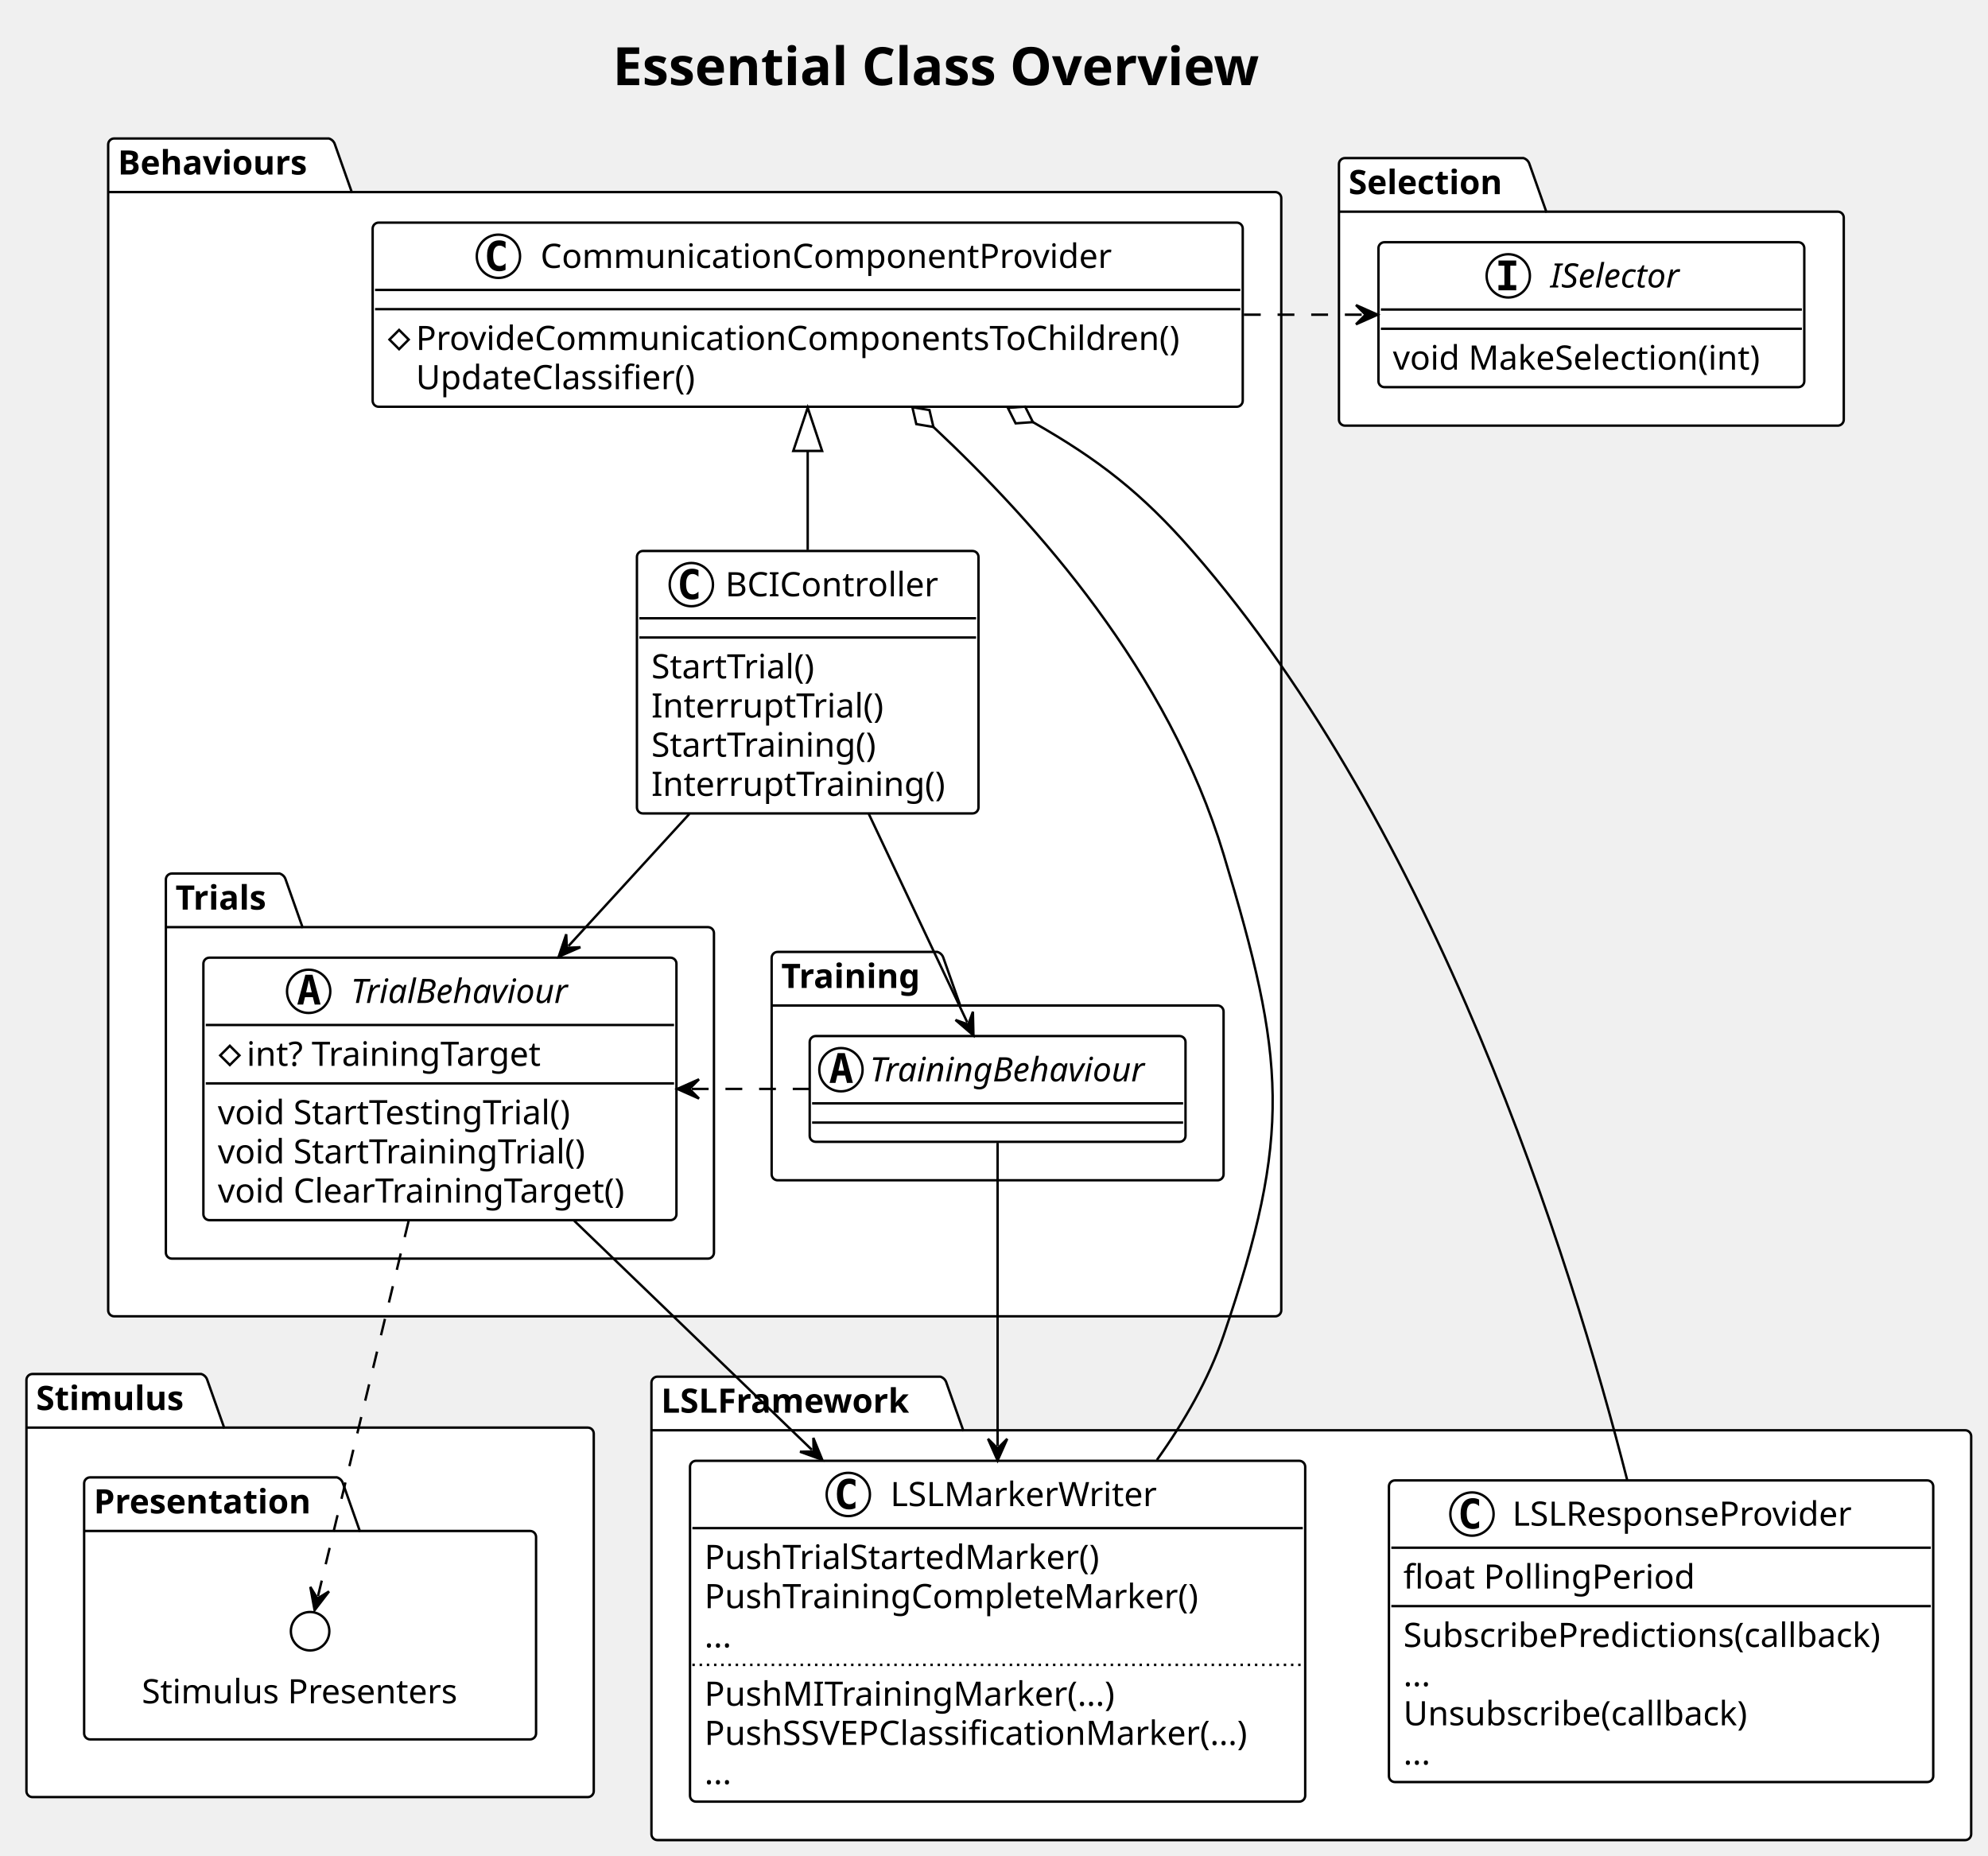
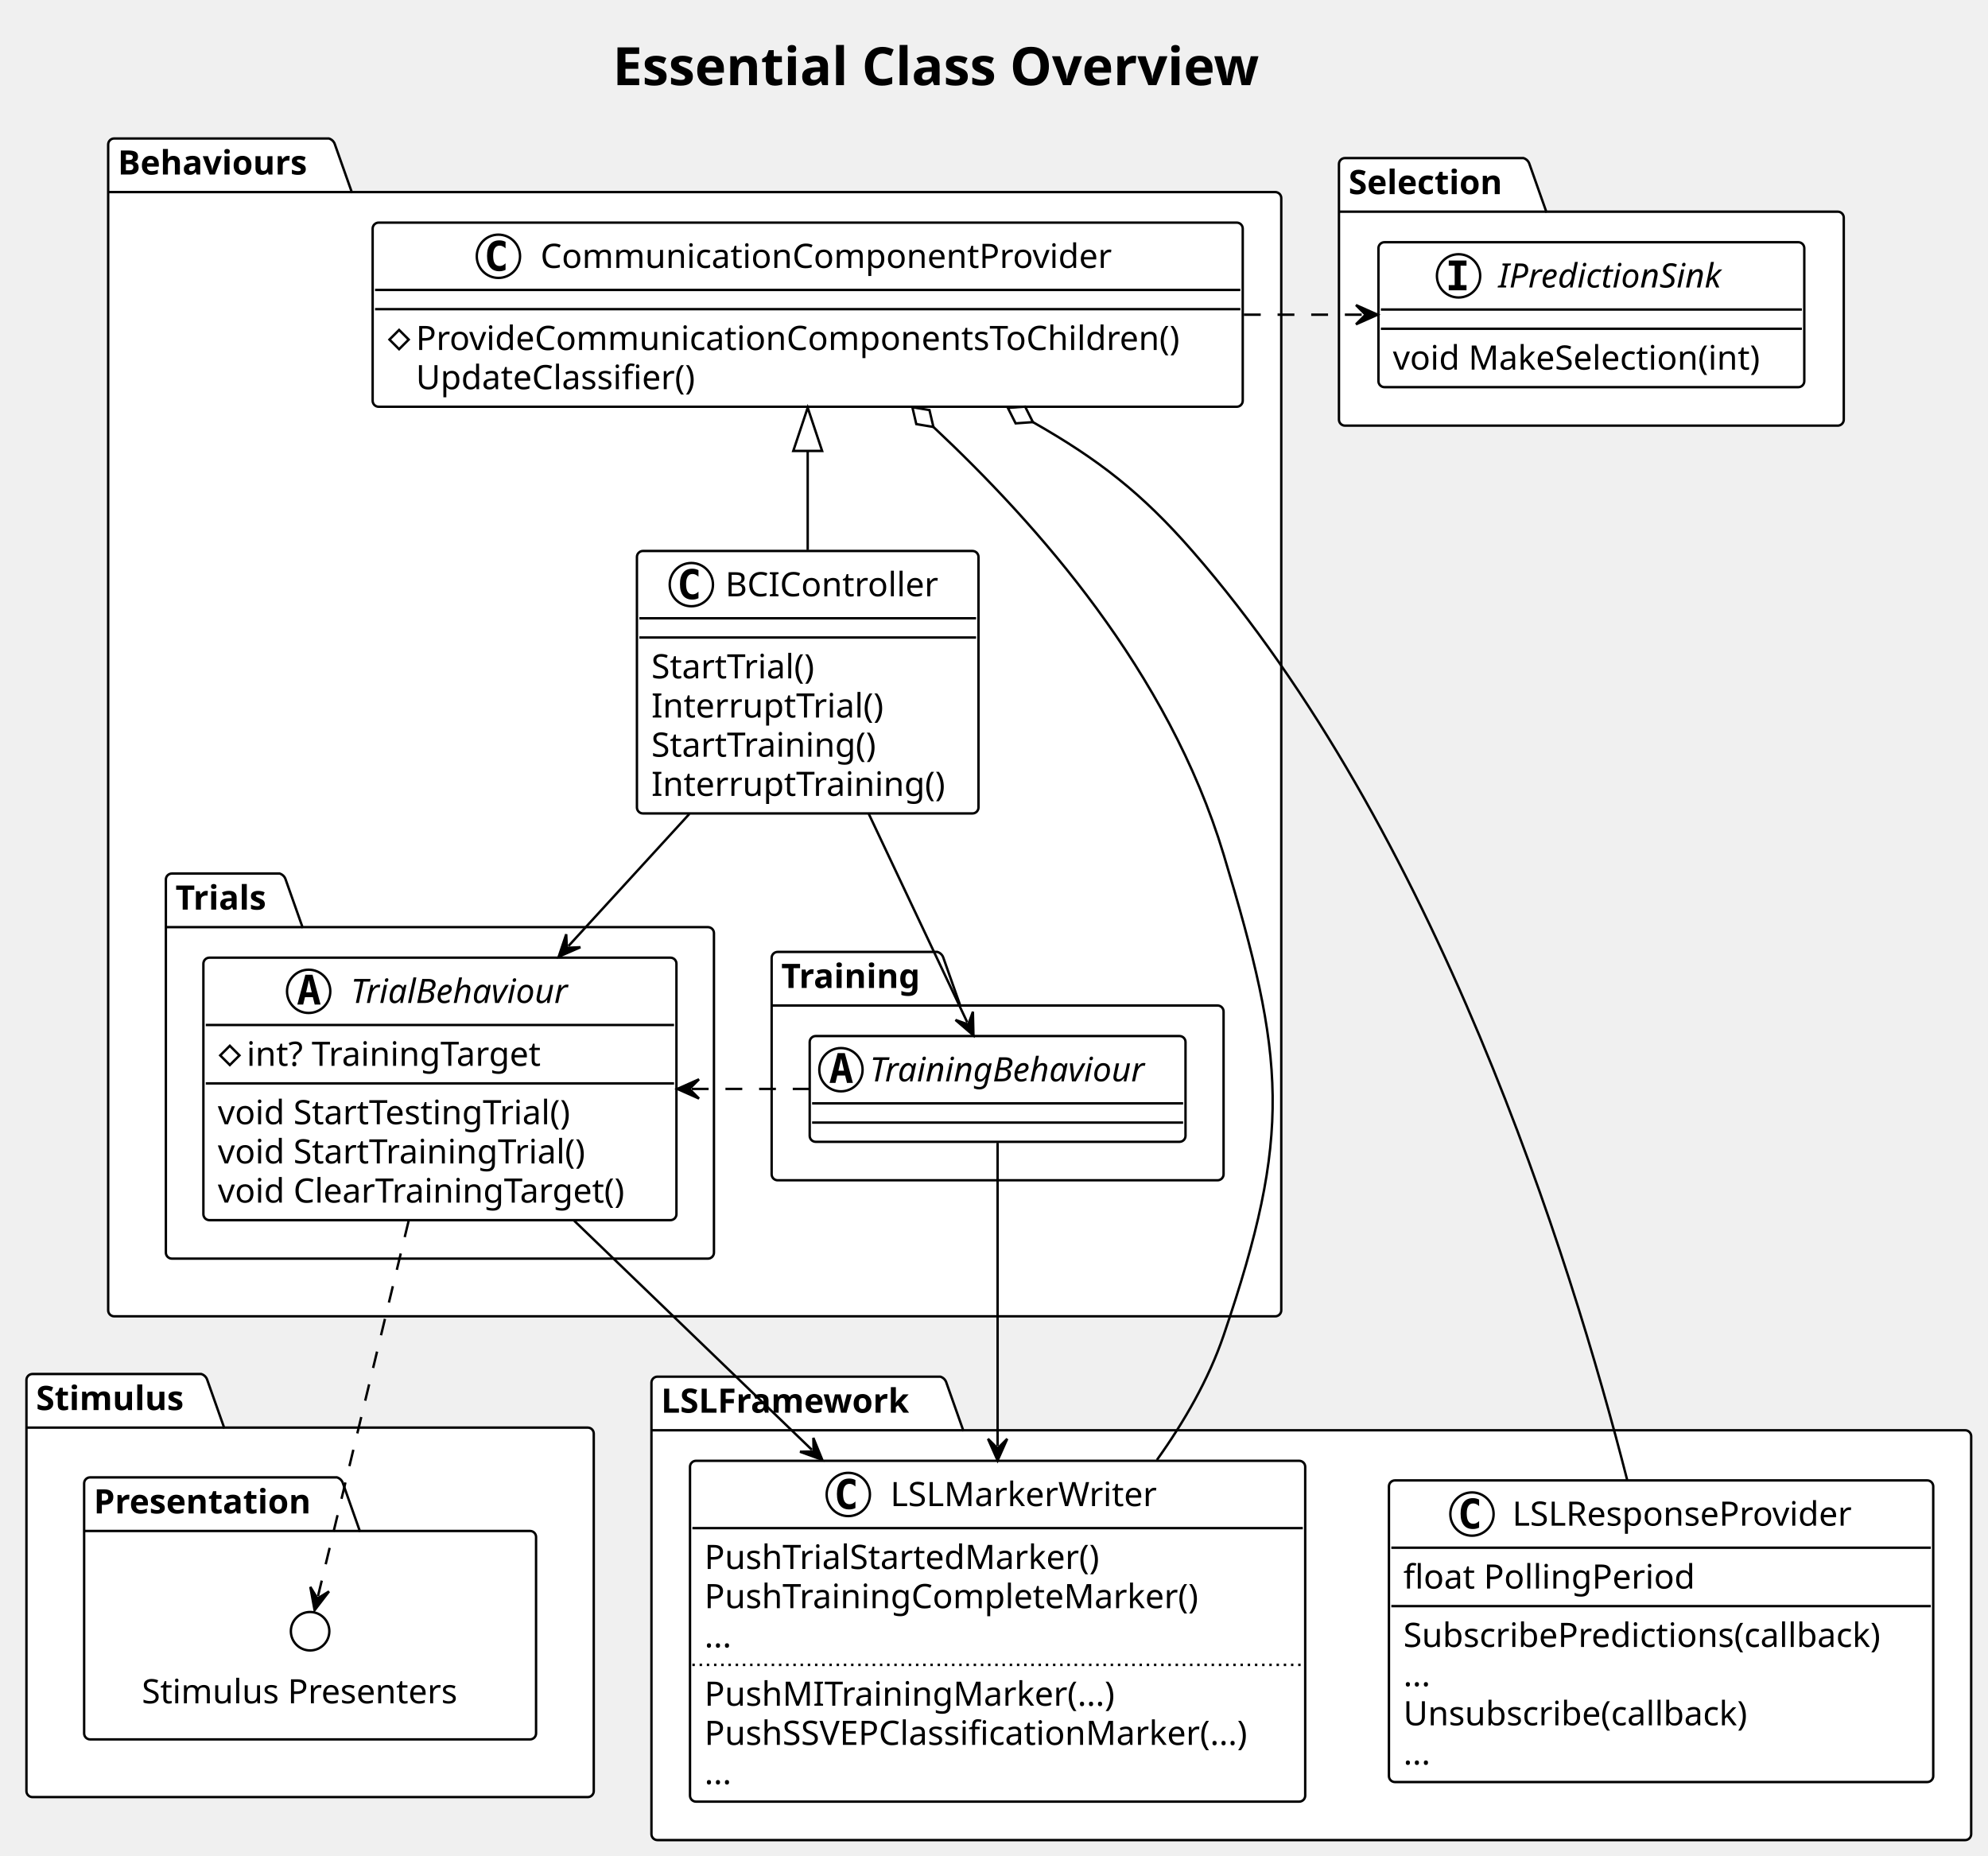
<svg xmlns="http://www.w3.org/2000/svg" contentStyleType="text/css" data-diagram-type="CLASS" height="772px" preserveAspectRatio="none" style="width:827px;height:772px;background:#FFFFFF;" version="1.1" viewBox="0 0 827 772" width="827px" zoomAndPan="magnify">
  <defs />
  <g>
    <g class="title" data-source-line="2">
      <text fill="#000000" font-family="Verdana" font-size="22" font-weight="bold" lengthAdjust="spacing" textLength="308.226" x="254.887" y="35.421">Essential Class Overview</text>
    </g>
    <g class="cluster" data-qualified-name="Selection" data-source-line="5" id="ent0003">
      <path d="M559.5,65.759 L633.747,65.759 A3.75,3.75 0 0 1 636.247,68.259 L643.247,88.056 L764.5,88.056 A2.5,2.5 0 0 1 767,90.556 L767,174.559 A2.5,2.5 0 0 1 764.5,177.059 L559.5,177.059 A2.5,2.5 0 0 1 557,174.559 L557,68.259 A2.5,2.5 0 0 1 559.5,65.759" fill="#FFFFFF" style="stroke:#000000;stroke-width:1;" />
      <line style="stroke:#000000;stroke-width:1;" x1="557" x2="643.247" y1="88.056" y2="88.056" />
      <text fill="#000000" font-family="Verdana" font-size="14" font-weight="bold" lengthAdjust="spacing" textLength="73.247" x="561" y="80.754">Selection</text>
    </g>
    <g class="cluster" data-qualified-name="Stimulus" data-source-line="15" id="ent0008">
      <path d="M13.5,571.579 L83.728,571.579 A3.75,3.75 0 0 1 86.228,574.079 L93.228,593.876 L244.5,593.876 A2.5,2.5 0 0 1 247,596.376 L247,745.079 A2.5,2.5 0 0 1 244.5,747.579 L13.5,747.579 A2.5,2.5 0 0 1 11,745.079 L11,574.079 A2.5,2.5 0 0 1 13.5,571.579" fill="#FFFFFF" style="stroke:#000000;stroke-width:1;" />
      <line style="stroke:#000000;stroke-width:1;" x1="11" x2="93.228" y1="593.876" y2="593.876" />
      <text fill="#000000" font-family="Verdana" font-size="14" font-weight="bold" lengthAdjust="spacing" textLength="69.228" x="15" y="586.574">Stimulus</text>
    </g>
    <g class="cluster" data-qualified-name="Stimulus.Presentation" data-source-line="9" id="ent0004">
      <path d="M37.5,614.579 L140.171,614.579 A3.75,3.75 0 0 1 142.671,617.079 L149.671,636.876 L220.5,636.876 A2.5,2.5 0 0 1 223,639.376 L223,721.079 A2.5,2.5 0 0 1 220.5,723.579 L37.5,723.579 A2.5,2.5 0 0 1 35,721.079 L35,617.079 A2.5,2.5 0 0 1 37.5,614.579" fill="#FFFFFF" style="stroke:#000000;stroke-width:1;" />
      <line style="stroke:#000000;stroke-width:1;" x1="35" x2="149.671" y1="636.876" y2="636.876" />
      <text fill="#000000" font-family="Verdana" font-size="14" font-weight="bold" lengthAdjust="spacing" textLength="101.671" x="39" y="629.574">Presentation</text>
    </g>
    <g class="cluster" data-qualified-name="Behaviours" data-source-line="14" id="ent0006">
      <path d="M47.5,57.609 L136.827,57.609 A3.75,3.75 0 0 1 139.327,60.109 L146.327,79.906 L530.5,79.906 A2.5,2.5 0 0 1 533,82.406 L533,545.079 A2.5,2.5 0 0 1 530.5,547.579 L47.5,547.579 A2.5,2.5 0 0 1 45,545.079 L45,60.109 A2.5,2.5 0 0 1 47.5,57.609" fill="#FFFFFF" style="stroke:#000000;stroke-width:1;" />
      <line style="stroke:#000000;stroke-width:1;" x1="45" x2="146.327" y1="79.906" y2="79.906" />
      <text fill="#000000" font-family="Verdana" font-size="14" font-weight="bold" lengthAdjust="spacing" textLength="88.327" x="49" y="72.605">Behaviours</text>
    </g>
    <g class="cluster" data-qualified-name="Behaviours.Trials" data-source-line="27" id="ent0011">
      <path d="M71.5,363.389 L116.332,363.389 A3.75,3.75 0 0 1 118.832,365.889 L125.832,385.686 L294.5,385.686 A2.5,2.5 0 0 1 297,388.186 L297,521.079 A2.5,2.5 0 0 1 294.5,523.579 L71.5,523.579 A2.5,2.5 0 0 1 69,521.079 L69,365.889 A2.5,2.5 0 0 1 71.5,363.389" fill="#FFFFFF" style="stroke:#000000;stroke-width:1;" />
      <line style="stroke:#000000;stroke-width:1;" x1="69" x2="125.832" y1="385.686" y2="385.686" />
      <text fill="#000000" font-family="Verdana" font-size="14" font-weight="bold" lengthAdjust="spacing" textLength="43.832" x="73" y="378.385">Trials</text>
    </g>
    <g class="cluster" data-qualified-name="Behaviours.Training" data-source-line="36" id="ent0013">
      <path d="M323.5,395.989 L389.954,395.989 A3.75,3.75 0 0 1 392.454,398.489 L399.454,418.286 L506.5,418.286 A2.5,2.5 0 0 1 509,420.786 L509,488.489 A2.5,2.5 0 0 1 506.5,490.989 L323.5,490.989 A2.5,2.5 0 0 1 321,488.489 L321,398.489 A2.5,2.5 0 0 1 323.5,395.989" fill="#FFFFFF" style="stroke:#000000;stroke-width:1;" />
      <line style="stroke:#000000;stroke-width:1;" x1="321" x2="399.454" y1="418.286" y2="418.286" />
      <text fill="#000000" font-family="Verdana" font-size="14" font-weight="bold" lengthAdjust="spacing" textLength="65.454" x="325" y="410.985">Training</text>
    </g>
    <g class="cluster" data-qualified-name="LSLFramework" data-source-line="45" id="ent0018">
      <path d="M273.5,572.689 L391.19,572.689 A3.75,3.75 0 0 1 393.69,575.189 L400.69,594.986 L817.5,594.986 A2.5,2.5 0 0 1 820,597.486 L820,762.969 A2.5,2.5 0 0 1 817.5,765.469 L273.5,765.469 A2.5,2.5 0 0 1 271,762.969 L271,575.189 A2.5,2.5 0 0 1 273.5,572.689" fill="#FFFFFF" style="stroke:#000000;stroke-width:1;" />
      <line style="stroke:#000000;stroke-width:1;" x1="271" x2="400.69" y1="594.986" y2="594.986" />
      <text fill="#000000" font-family="Verdana" font-size="14" font-weight="bold" lengthAdjust="spacing" textLength="116.689" x="275" y="587.684">LSLFramework</text>
    </g>
-     <g class="entity" data-qualified-name="Selection.ISelector" data-source-line="5" id="ent0002">
+     <g class="entity" data-qualified-name="Selection.IPredictionSink" data-source-line="5" id="ent0002">
      <rect fill="#FFFFFF" height="60.297" rx="2.5" ry="2.5" style="stroke:#000000;stroke-width:1;" width="177.149" x="573.43" y="100.759" />
-       <ellipse cx="627.435" cy="114.759" fill="#FFFFFF" rx="9" ry="9" style="stroke:#000000;stroke-width:1;" />
-       <path d="M623.357,110.525 L623.357,108.369 L630.747,108.369 L630.747,110.525 L628.279,110.525 L628.279,118.603 L630.747,118.603 L630.747,120.759 L623.357,120.759 L623.357,118.603 L625.826,118.603 L625.826,110.525 L623.357,110.525 Z " fill="#000000" />
-       <text fill="#000000" font-family="Verdana" font-size="14" font-style="italic" lengthAdjust="spacing" textLength="61.64" x="644.935" y="119.606">ISelector</text>
+       <ellipse cx="606.753" cy="114.759" fill="#FFFFFF" rx="9" ry="9" style="stroke:#000000;stroke-width:1;" />
+       <path d="M602.674,110.525 L602.674,108.369 L610.065,108.369 L610.065,110.525 L607.596,110.525 L607.596,118.603 L610.065,118.603 L610.065,120.759 L602.674,120.759 L602.674,118.603 L605.143,118.603 L605.143,110.525 L602.674,110.525 Z " fill="#000000" />
+       <text fill="#000000" font-family="Verdana" font-size="14" font-style="italic" lengthAdjust="spacing" textLength="103.988" x="623.269" y="119.606">IPredictionSink</text>
      <line style="stroke:#000000;stroke-width:1;" x1="574.43" x2="749.579" y1="128.759" y2="128.759" />
      <line style="stroke:#000000;stroke-width:1;" x1="574.43" x2="749.579" y1="136.759" y2="136.759" />
      <text fill="#000000" font-family="Verdana" font-size="14" lengthAdjust="spacing" textLength="165.149" x="579.43" y="153.755">void MakeSelection(int)</text>
    </g>
    <g class="entity" data-qualified-name="Stimulus.Presentation.presenters" data-source-line="10" id="ent0005">
      <ellipse cx="129" cy="678.579" fill="#FFFFFF" rx="8" ry="8" style="stroke:#000000;stroke-width:1;" />
      <text fill="#000000" font-family="Verdana" font-size="14" lengthAdjust="spacing" textLength="140.027" x="58.986" y="708.574">Stimulus Presenters</text>
    </g>
    <g class="entity" data-qualified-name="Behaviours.BCIController" data-source-line="15" id="ent0007">
      <rect fill="#FFFFFF" height="109.188" rx="2.5" ry="2.5" style="stroke:#000000;stroke-width:1;" width="142.088" x="264.96" y="229.199" />
      <ellipse cx="287.593" cy="243.199" fill="#FFFFFF" rx="9" ry="9" style="stroke:#000000;stroke-width:1;" />
      <path d="M290.562,248.84 Q289.983,249.137 289.343,249.278 Q288.702,249.434 287.999,249.434 Q285.499,249.434 284.171,247.793 Q282.858,246.137 282.858,243.012 Q282.858,239.887 284.171,238.231 Q285.499,236.574 287.999,236.574 Q288.702,236.574 289.343,236.731 Q289.999,236.887 290.562,237.184 L290.562,239.903 Q289.937,239.324 289.343,239.059 Q288.749,238.778 288.124,238.778 Q286.78,238.778 286.093,239.856 Q285.405,240.918 285.405,243.012 Q285.405,245.106 286.093,246.184 Q286.78,247.246 288.124,247.246 Q288.749,247.246 289.343,246.981 Q289.937,246.699 290.562,246.121 L290.562,248.84 Z " fill="#000000" />
      <text fill="#000000" font-family="Verdana" font-size="14" lengthAdjust="spacing" textLength="92.682" x="301.733" y="248.046">BCIController</text>
      <line style="stroke:#000000;stroke-width:1;" x1="265.96" x2="406.048" y1="257.199" y2="257.199" />
      <line style="stroke:#000000;stroke-width:1;" x1="265.96" x2="406.048" y1="265.199" y2="265.199" />
      <text fill="#000000" font-family="Verdana" font-size="14" lengthAdjust="spacing" textLength="75.79" x="270.96" y="282.195">StartTrial()</text>
      <text fill="#000000" font-family="Verdana" font-size="14" lengthAdjust="spacing" textLength="103.455" x="270.96" y="298.491">InterruptTrial()</text>
      <text fill="#000000" font-family="Verdana" font-size="14" lengthAdjust="spacing" textLength="102.423" x="270.96" y="314.788">StartTraining()</text>
      <text fill="#000000" font-family="Verdana" font-size="14" lengthAdjust="spacing" textLength="130.088" x="270.96" y="331.085">InterruptTraining()</text>
    </g>
    <g class="entity" data-qualified-name="Behaviours.CommunicationComponentProvider" data-source-line="16" id="ent0009">
      <rect fill="#FFFFFF" height="76.594" rx="2.5" ry="2.5" style="stroke:#000000;stroke-width:1;" width="361.955" x="155.02" y="92.609" />
      <ellipse cx="207.338" cy="106.609" fill="#FFFFFF" rx="9" ry="9" style="stroke:#000000;stroke-width:1;" />
      <path d="M210.307,112.25 Q209.728,112.547 209.088,112.688 Q208.447,112.844 207.744,112.844 Q205.244,112.844 203.916,111.203 Q202.603,109.547 202.603,106.422 Q202.603,103.297 203.916,101.641 Q205.244,99.984 207.744,99.984 Q208.447,99.984 209.088,100.141 Q209.744,100.297 210.307,100.594 L210.307,103.312 Q209.682,102.734 209.088,102.469 Q208.494,102.188 207.869,102.188 Q206.525,102.188 205.838,103.266 Q205.15,104.328 205.15,106.422 Q205.15,108.516 205.838,109.594 Q206.525,110.656 207.869,110.656 Q208.494,110.656 209.088,110.391 Q209.682,110.109 210.307,109.531 L210.307,112.25 Z " fill="#000000" />
      <text fill="#000000" font-family="Verdana" font-size="14" lengthAdjust="spacing" textLength="249.819" x="224.838" y="111.456">CommunicationComponentProvider</text>
      <line style="stroke:#000000;stroke-width:1;" x1="156.02" x2="515.975" y1="120.609" y2="120.609" />
      <line style="stroke:#000000;stroke-width:1;" x1="156.02" x2="515.975" y1="128.609" y2="128.609" />
      <g data-visibility-modifier="PROTECTED_METHOD">
        <polygon fill="#FFFFFF" points="166.02,137.258,170.02,141.258,166.02,145.258,162.02,141.258" style="stroke:#000000;stroke-width:1;" />
      </g>
      <text fill="#000000" font-family="Verdana" font-size="14" lengthAdjust="spacing" textLength="337.955" x="173.02" y="145.605">ProvideCommunicationComponentsToChildren()</text>
      <text fill="#000000" font-family="Verdana" font-size="14" lengthAdjust="spacing" textLength="125.535" x="173.02" y="161.901">UpdateClassifier()</text>
    </g>
    <g class="entity" data-qualified-name="Behaviours.Trials.TrialBehaviour" data-source-line="28" id="ent0012">
      <rect fill="#FFFFFF" height="109.188" rx="2.5" ry="2.5" style="stroke:#000000;stroke-width:1;" width="196.789" x="84.61" y="398.389" />
      <ellipse cx="128.402" cy="412.389" fill="#FFFFFF" rx="9" ry="9" style="stroke:#000000;stroke-width:1;" />
      <path d="M128.511,407.733 L127.355,412.811 L129.683,412.811 L128.511,407.733 Z M127.027,405.499 L130.011,405.499 L133.371,417.889 L130.918,417.889 L130.152,414.827 L126.871,414.827 L126.121,417.889 L123.683,417.889 L127.027,405.499 Z " fill="#000000" />
      <text fill="#000000" font-family="Verdana" font-size="14" font-style="italic" lengthAdjust="spacing" textLength="101.705" x="145.902" y="417.236">TrialBehaviour</text>
      <line style="stroke:#000000;stroke-width:1;" x1="85.61" x2="280.399" y1="426.389" y2="426.389" />
      <g data-visibility-modifier="PROTECTED_FIELD">
        <polygon fill="none" points="95.61,435.038,99.61,439.038,95.61,443.038,91.61,439.038" style="stroke:#000000;stroke-width:1;" />
      </g>
      <text fill="#000000" font-family="Verdana" font-size="14" lengthAdjust="spacing" textLength="133.308" x="102.61" y="443.385">int? TrainingTarget</text>
      <line style="stroke:#000000;stroke-width:1;" x1="85.61" x2="280.399" y1="450.686" y2="450.686" />
      <text fill="#000000" font-family="Verdana" font-size="14" lengthAdjust="spacing" textLength="161.465" x="90.61" y="467.681">void StartTestingTrial()</text>
      <text fill="#000000" font-family="Verdana" font-size="14" lengthAdjust="spacing" textLength="167.166" x="90.61" y="483.978">void StartTrainingTrial()</text>
      <text fill="#000000" font-family="Verdana" font-size="14" lengthAdjust="spacing" textLength="184.789" x="90.61" y="500.275">void ClearTrainingTarget()</text>
    </g>
    <g class="entity" data-qualified-name="Behaviours.Training.TrainingBehaviour" data-source-line="37" id="ent0014">
      <rect fill="#FFFFFF" height="44" rx="2.5" ry="2.5" style="stroke:#000000;stroke-width:1;" width="156.338" x="336.83" y="430.989" />
      <ellipse cx="349.83" cy="444.989" fill="#FFFFFF" rx="9" ry="9" style="stroke:#000000;stroke-width:1;" />
      <path d="M349.939,440.333 L348.783,445.411 L351.111,445.411 L349.939,440.333 Z M348.455,438.099 L351.439,438.099 L354.799,450.489 L352.346,450.489 L351.58,447.427 L348.299,447.427 L347.549,450.489 L345.111,450.489 L348.455,438.099 Z " fill="#000000" />
      <text fill="#000000" font-family="Verdana" font-size="14" font-style="italic" lengthAdjust="spacing" textLength="128.338" x="361.83" y="449.836">TrainingBehaviour</text>
      <line style="stroke:#000000;stroke-width:1;" x1="337.83" x2="492.168" y1="458.989" y2="458.989" />
      <line style="stroke:#000000;stroke-width:1;" x1="337.83" x2="492.168" y1="466.989" y2="466.989" />
    </g>
    <g class="entity" data-qualified-name="LSLFramework.LSLMarkerWriter" data-source-line="46" id="ent0019">
      <rect fill="#FFFFFF" height="141.781" rx="2.5" ry="2.5" style="stroke:#000000;stroke-width:1;" width="255.92" x="287.04" y="607.689" />
      <ellipse cx="352.888" cy="621.689" fill="#FFFFFF" rx="9" ry="9" style="stroke:#000000;stroke-width:1;" />
      <path d="M355.857,627.33 Q355.279,627.627 354.638,627.768 Q353.998,627.924 353.294,627.924 Q350.794,627.924 349.466,626.283 Q348.154,624.627 348.154,621.502 Q348.154,618.377 349.466,616.721 Q350.794,615.064 353.294,615.064 Q353.998,615.064 354.638,615.221 Q355.294,615.377 355.857,615.674 L355.857,618.393 Q355.232,617.814 354.638,617.549 Q354.044,617.268 353.419,617.268 Q352.076,617.268 351.388,618.346 Q350.701,619.408 350.701,621.502 Q350.701,623.596 351.388,624.674 Q352.076,625.736 353.419,625.736 Q354.044,625.736 354.638,625.471 Q355.232,625.189 355.857,624.611 L355.857,627.33 Z " fill="#000000" />
      <text fill="#000000" font-family="Verdana" font-size="14" lengthAdjust="spacing" textLength="116.724" x="370.388" y="626.536">LSLMarkerWriter</text>
      <line style="stroke:#000000;stroke-width:1;" x1="288.04" x2="541.96" y1="635.689" y2="635.689" />
      <text fill="#000000" font-family="Verdana" font-size="14" lengthAdjust="spacing" textLength="175.663" x="293.04" y="652.684">PushTrialStartedMarker()</text>
      <text fill="#000000" font-family="Verdana" font-size="14" lengthAdjust="spacing" textLength="218.066" x="293.04" y="668.981">PushTrainingCompleteMarker()</text>
      <text fill="#000000" font-family="Verdana" font-size="14" lengthAdjust="spacing" textLength="13.351" x="293.04" y="685.278">...</text>
      <line style="stroke:#000000;stroke-width:1;stroke-dasharray:1,2;" x1="288.04" x2="541.96" y1="692.58" y2="692.58" />
      <text fill="#000000" font-family="Verdana" font-size="14" lengthAdjust="spacing" textLength="180.154" x="293.04" y="709.575">PushMITrainingMarker(...)</text>
      <text fill="#000000" font-family="Verdana" font-size="14" lengthAdjust="spacing" textLength="243.92" x="293.04" y="725.872">PushSSVEPClassificationMarker(...)</text>
      <text fill="#000000" font-family="Verdana" font-size="14" lengthAdjust="spacing" textLength="13.351" x="293.04" y="742.169">...</text>
    </g>
    <g class="entity" data-qualified-name="LSLFramework.LSLResponseProvider" data-source-line="56" id="ent0020">
      <rect fill="#FFFFFF" height="125.484" rx="2.5" ry="2.5" style="stroke:#000000;stroke-width:1;" width="226.43" x="577.79" y="615.839" />
      <ellipse cx="612.337" cy="629.839" fill="#FFFFFF" rx="9" ry="9" style="stroke:#000000;stroke-width:1;" />
      <path d="M615.306,635.48 Q614.727,635.777 614.087,635.918 Q613.446,636.074 612.743,636.074 Q610.243,636.074 608.915,634.433 Q607.602,632.777 607.602,629.652 Q607.602,626.527 608.915,624.871 Q610.243,623.214 612.743,623.214 Q613.446,623.214 614.087,623.371 Q614.743,623.527 615.306,623.824 L615.306,626.543 Q614.681,625.964 614.087,625.699 Q613.493,625.418 612.868,625.418 Q611.524,625.418 610.837,626.496 Q610.149,627.558 610.149,629.652 Q610.149,631.746 610.837,632.824 Q611.524,633.886 612.868,633.886 Q613.493,633.886 614.087,633.621 Q614.681,633.339 615.306,632.761 L615.306,635.48 Z " fill="#000000" />
      <text fill="#000000" font-family="Verdana" font-size="14" lengthAdjust="spacing" textLength="150.548" x="629.125" y="634.686">LSLResponseProvider</text>
      <line style="stroke:#000000;stroke-width:1;" x1="578.79" x2="803.22" y1="643.839" y2="643.839" />
      <text fill="#000000" font-family="Verdana" font-size="14" lengthAdjust="spacing" textLength="126.492" x="583.79" y="660.835">float PollingPeriod</text>
      <line style="stroke:#000000;stroke-width:1;" x1="578.79" x2="803.22" y1="668.136" y2="668.136" />
      <text fill="#000000" font-family="Verdana" font-size="14" lengthAdjust="spacing" textLength="214.43" x="583.79" y="685.131">SubscribePredictions(callback)</text>
      <text fill="#000000" font-family="Verdana" font-size="14" lengthAdjust="spacing" textLength="13.351" x="583.79" y="701.428">...</text>
      <text fill="#000000" font-family="Verdana" font-size="14" lengthAdjust="spacing" textLength="154.56" x="583.79" y="717.725">Unsubscribe(callback)</text>
      <text fill="#000000" font-family="Verdana" font-size="14" lengthAdjust="spacing" textLength="13.351" x="583.79" y="734.022">...</text>
    </g>
    <g class="link" data-entity-1="ent0009" data-entity-2="ent0007" data-link-type="extension" data-source-line="16" id="lnk10">
      <path d="M336,187.589 C336,205.489 336,209.199 336,228.809" fill="none" id="CommunicationComponentProvider-backto-BCIController" style="stroke:#000000;stroke-width:1;" />
      <polygon fill="none" points="336,169.589,330,187.589,342,187.589,336,169.589" style="stroke:#000000;stroke-width:1;" />
    </g>
    <g class="link" data-entity-1="ent0007" data-entity-2="ent0012" data-link-type="dependency" data-source-line="40" id="lnk15">
      <path codeLine="40" d="M286.75,338.619 C269.36,357.609 253.871,374.543 236.471,393.553" fill="none" id="BCIController-to-TrialBehaviour" style="stroke:#000000;stroke-width:1;" />
      <polygon fill="#000000" points="232.42,397.979,241.447,394.041,235.796,394.291,235.546,388.64,232.42,397.979" style="stroke:#000000;stroke-width:1;" />
    </g>
    <g class="link" data-entity-1="ent0007" data-entity-2="ent0014" data-link-type="dependency" data-source-line="41" id="lnk16">
      <path codeLine="41" d="M361.43,338.619 C376.23,369.929 391.487,402.224 402.387,425.294" fill="none" id="BCIController-to-TrainingBehaviour" style="stroke:#000000;stroke-width:1;" />
      <polygon fill="#000000" points="404.95,430.719,404.722,420.873,402.814,426.199,397.489,424.291,404.95,430.719" style="stroke:#000000;stroke-width:1;" />
    </g>
    <g class="link" data-entity-1="ent0009" data-entity-2="ent0002" data-link-type="dependency" data-source-line="42" id="lnk17">
-       <path codeLine="42" d="M517.46,130.909 C536,130.909 548.54,130.909 567.08,130.909" fill="none" id="CommunicationComponentProvider-to-ISelector" style="stroke:#000000;stroke-width:1;stroke-dasharray:7,7;" />
+       <path codeLine="42" d="M517.46,130.909 C536,130.909 548.54,130.909 567.08,130.909" fill="none" id="CommunicationComponentProvider-to-IPredictionSink" style="stroke:#000000;stroke-width:1;stroke-dasharray:7,7;" />
      <polygon fill="#000000" points="573.08,130.909,564.08,126.909,568.08,130.909,564.08,134.909,573.08,130.909" style="stroke:#000000;stroke-width:1;" />
    </g>
    <g class="link" data-entity-1="ent0009" data-entity-2="ent0019" data-link-type="aggregation" data-source-line="66" id="lnk21">
      <path codeLine="66" d="M388.291,177.611 C431.581,218.231 485.99,279.309 509,355.389 C534.75,440.559 537.68,471.359 509,555.579 C502.79,573.799 492.64,591.429 481.26,607.349" fill="none" id="CommunicationComponentProvider-backto-LSLMarkerWriter" style="stroke:#000000;stroke-width:1;" />
      <polygon fill="none" points="379.54,169.399,381.178,176.422,388.291,177.611,386.652,170.588,379.54,169.399" style="stroke:#000000;stroke-width:1;" />
    </g>
    <g class="link" data-entity-1="ent0009" data-entity-2="ent0020" data-link-type="aggregation" data-source-line="67" id="lnk22">
      <path codeLine="67" d="M429.691,175.601 C456.841,191.042 474.95,205.069 496,229.199 C597.42,345.459 653.12,522.639 676.9,615.639" fill="none" id="CommunicationComponentProvider-backto-LSLResponseProvider" style="stroke:#000000;stroke-width:1;" />
      <polygon fill="none" points="419.26,169.669,422.498,176.113,429.691,175.601,426.453,169.158,419.26,169.669" style="stroke:#000000;stroke-width:1;" />
    </g>
    <g class="link" data-entity-1="ent0012" data-entity-2="ent0019" data-link-type="dependency" data-source-line="69" id="lnk23">
      <path codeLine="69" d="M238.87,507.829 C269.84,537.679 304.4,570.986 337.74,603.116" fill="none" id="TrialBehaviour-to-LSLMarkerWriter" style="stroke:#000000;stroke-width:1;" />
      <polygon fill="#000000" points="342.06,607.279,338.355,598.154,338.46,603.81,332.804,603.914,342.06,607.279" style="stroke:#000000;stroke-width:1;" />
    </g>
    <g class="link" data-entity-1="ent0014" data-entity-2="ent0019" data-link-type="dependency" data-source-line="70" id="lnk24">
      <path codeLine="70" d="M415,475.419 C415,505.589 415,555.979 415,601.549" fill="none" id="TrainingBehaviour-to-LSLMarkerWriter" style="stroke:#000000;stroke-width:1;" />
      <polygon fill="#000000" points="415,607.549,419,598.549,415,602.549,411,598.549,415,607.549" style="stroke:#000000;stroke-width:1;" />
    </g>
    <g class="link" data-entity-1="ent0012" data-entity-2="ent0014" data-link-type="dependency" data-source-line="71" id="lnk25">
      <path codeLine="71" d="M287.78,452.989 C305.99,452.989 318.21,452.989 336.42,452.989" fill="none" id="TrialBehaviour-backto-TrainingBehaviour" style="stroke:#000000;stroke-width:1;stroke-dasharray:7,7;" />
      <polygon fill="#000000" points="281.78,452.989,290.78,456.989,286.78,452.989,290.78,448.989,281.78,452.989" style="stroke:#000000;stroke-width:1;" />
    </g>
    <g class="link" data-entity-1="ent0012" data-entity-2="ent0005" data-link-type="dependency" data-source-line="73" id="lnk26">
      <path codeLine="73" d="M170,507.829 C156.64,563.129 138.38,638.767 132.28,664.007" fill="none" id="TrialBehaviour-to-presenters" style="stroke:#000000;stroke-width:1;stroke-dasharray:7,7;" />
      <polygon fill="#000000" points="130.87,669.839,136.872,662.031,132.045,664.979,129.096,660.152,130.87,669.839" style="stroke:#000000;stroke-width:1;" />
    </g>
  </g>
</svg>
